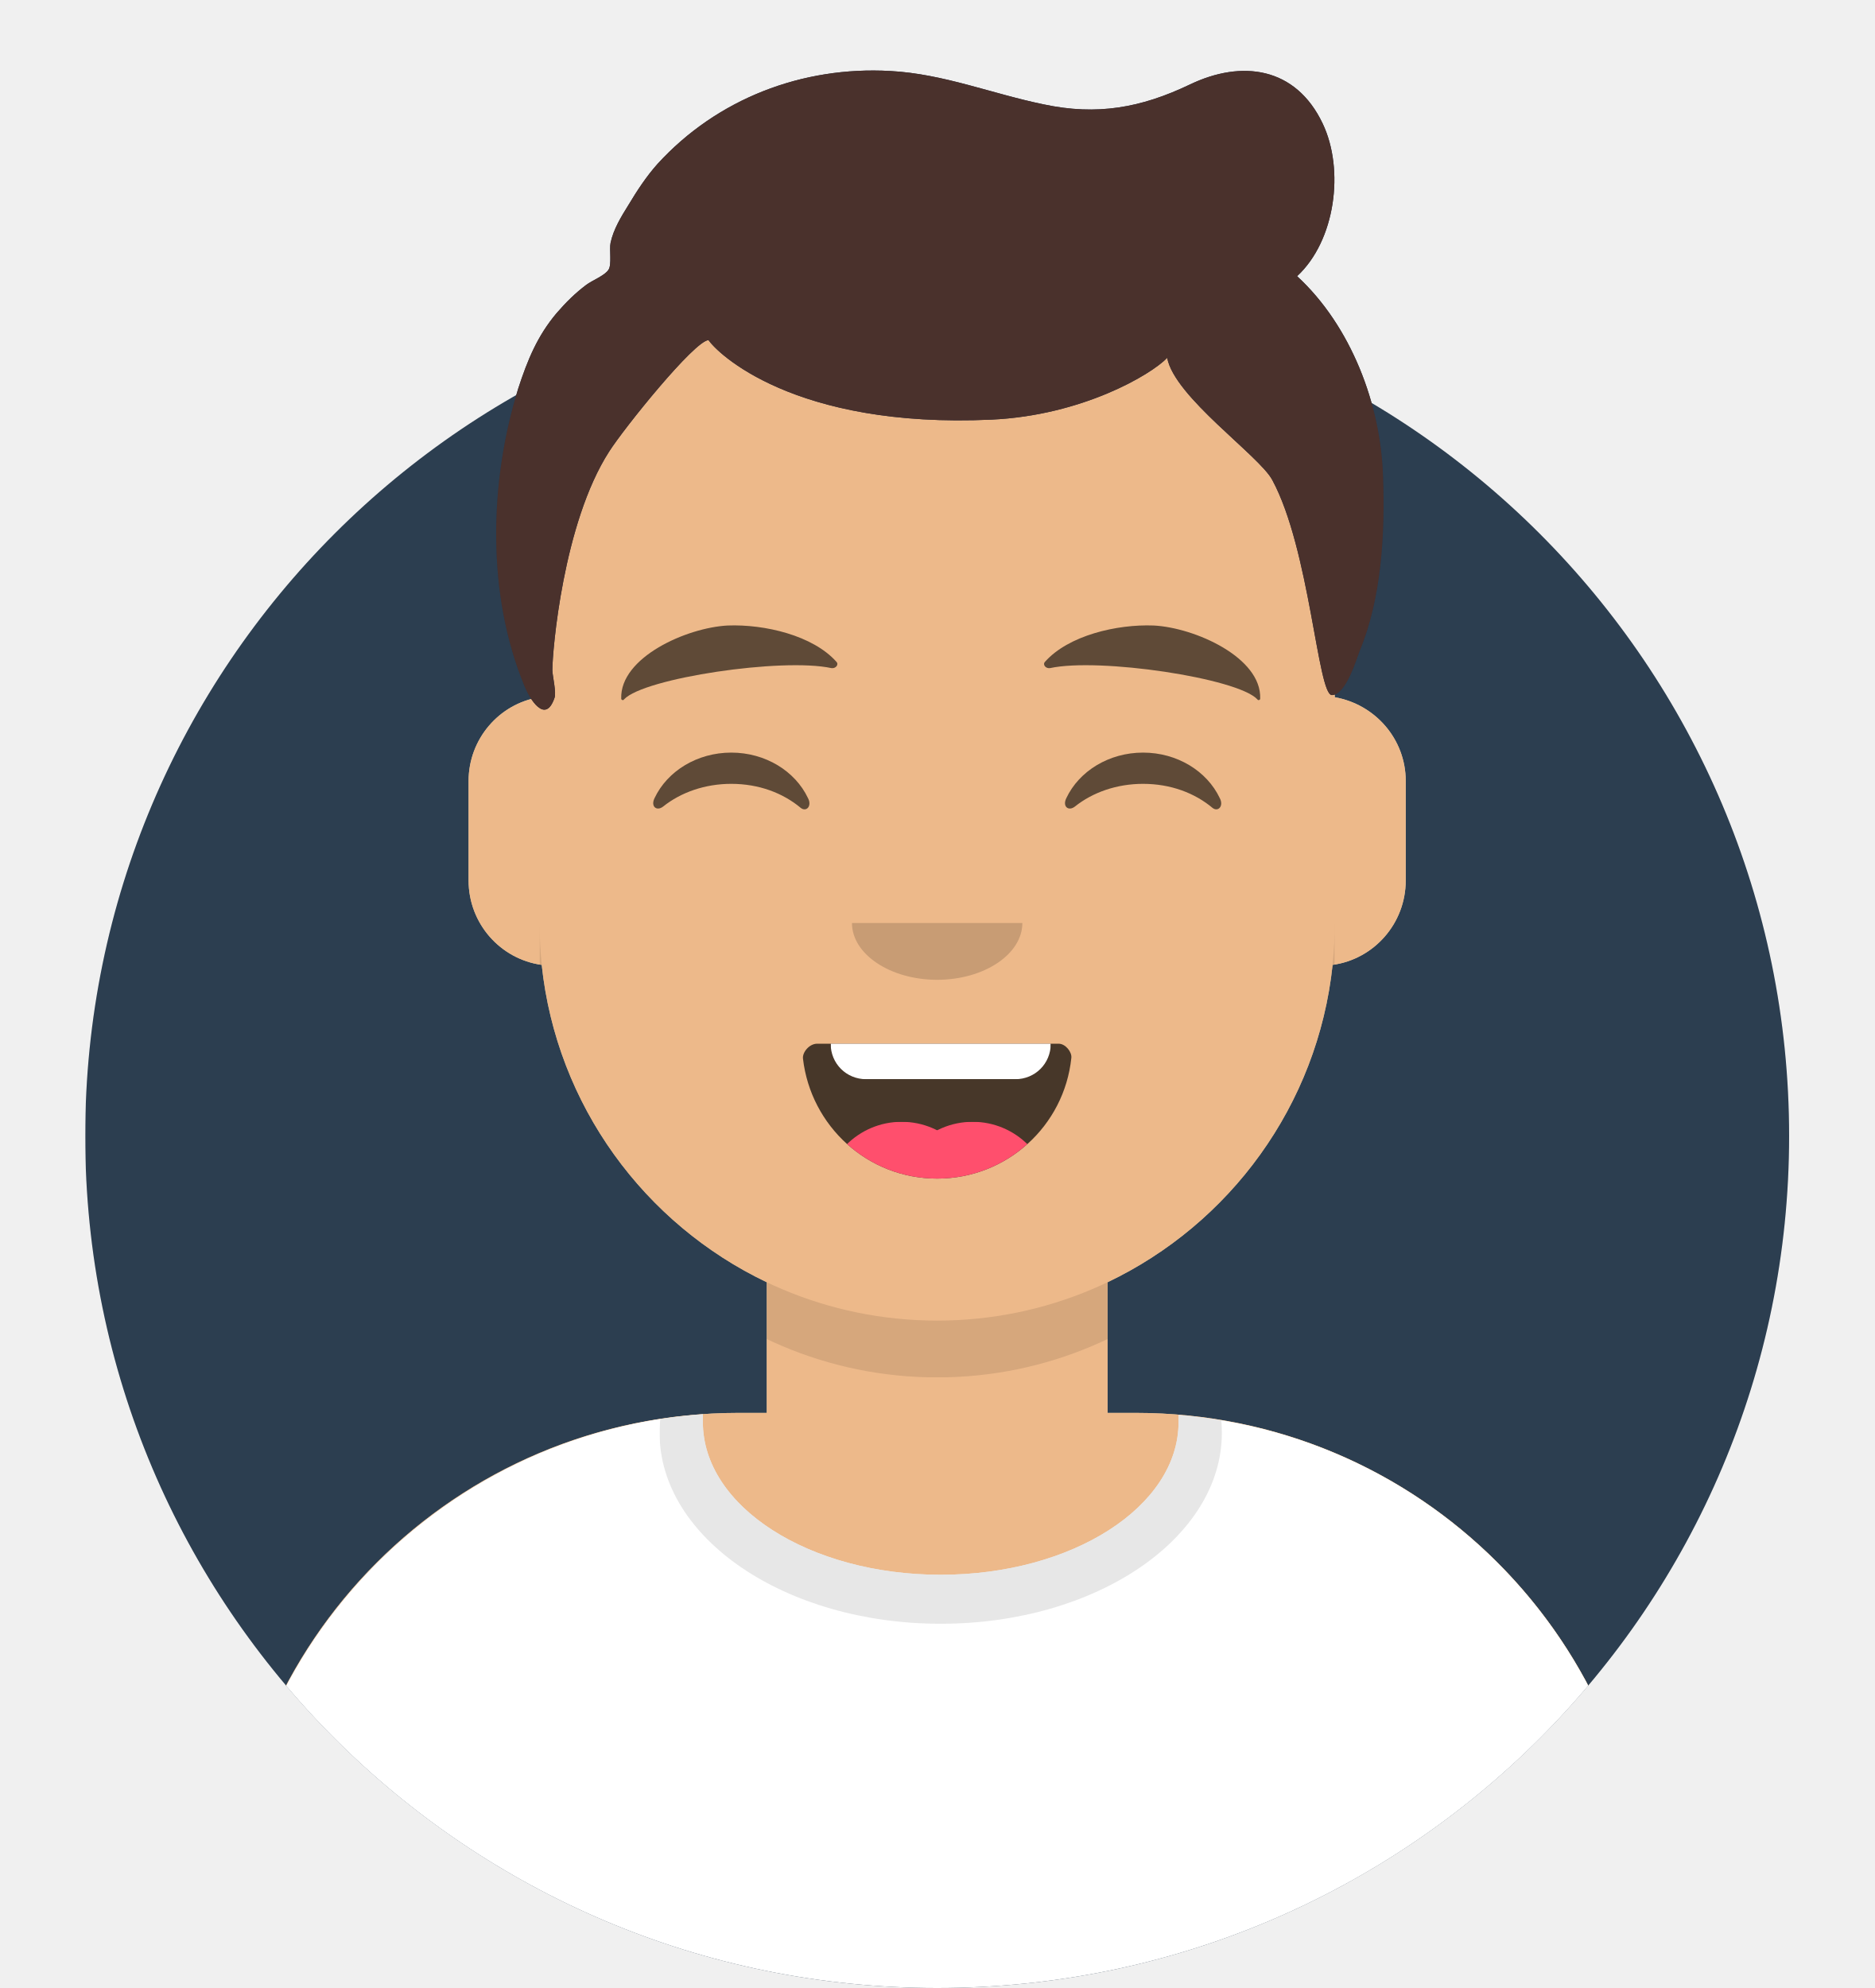
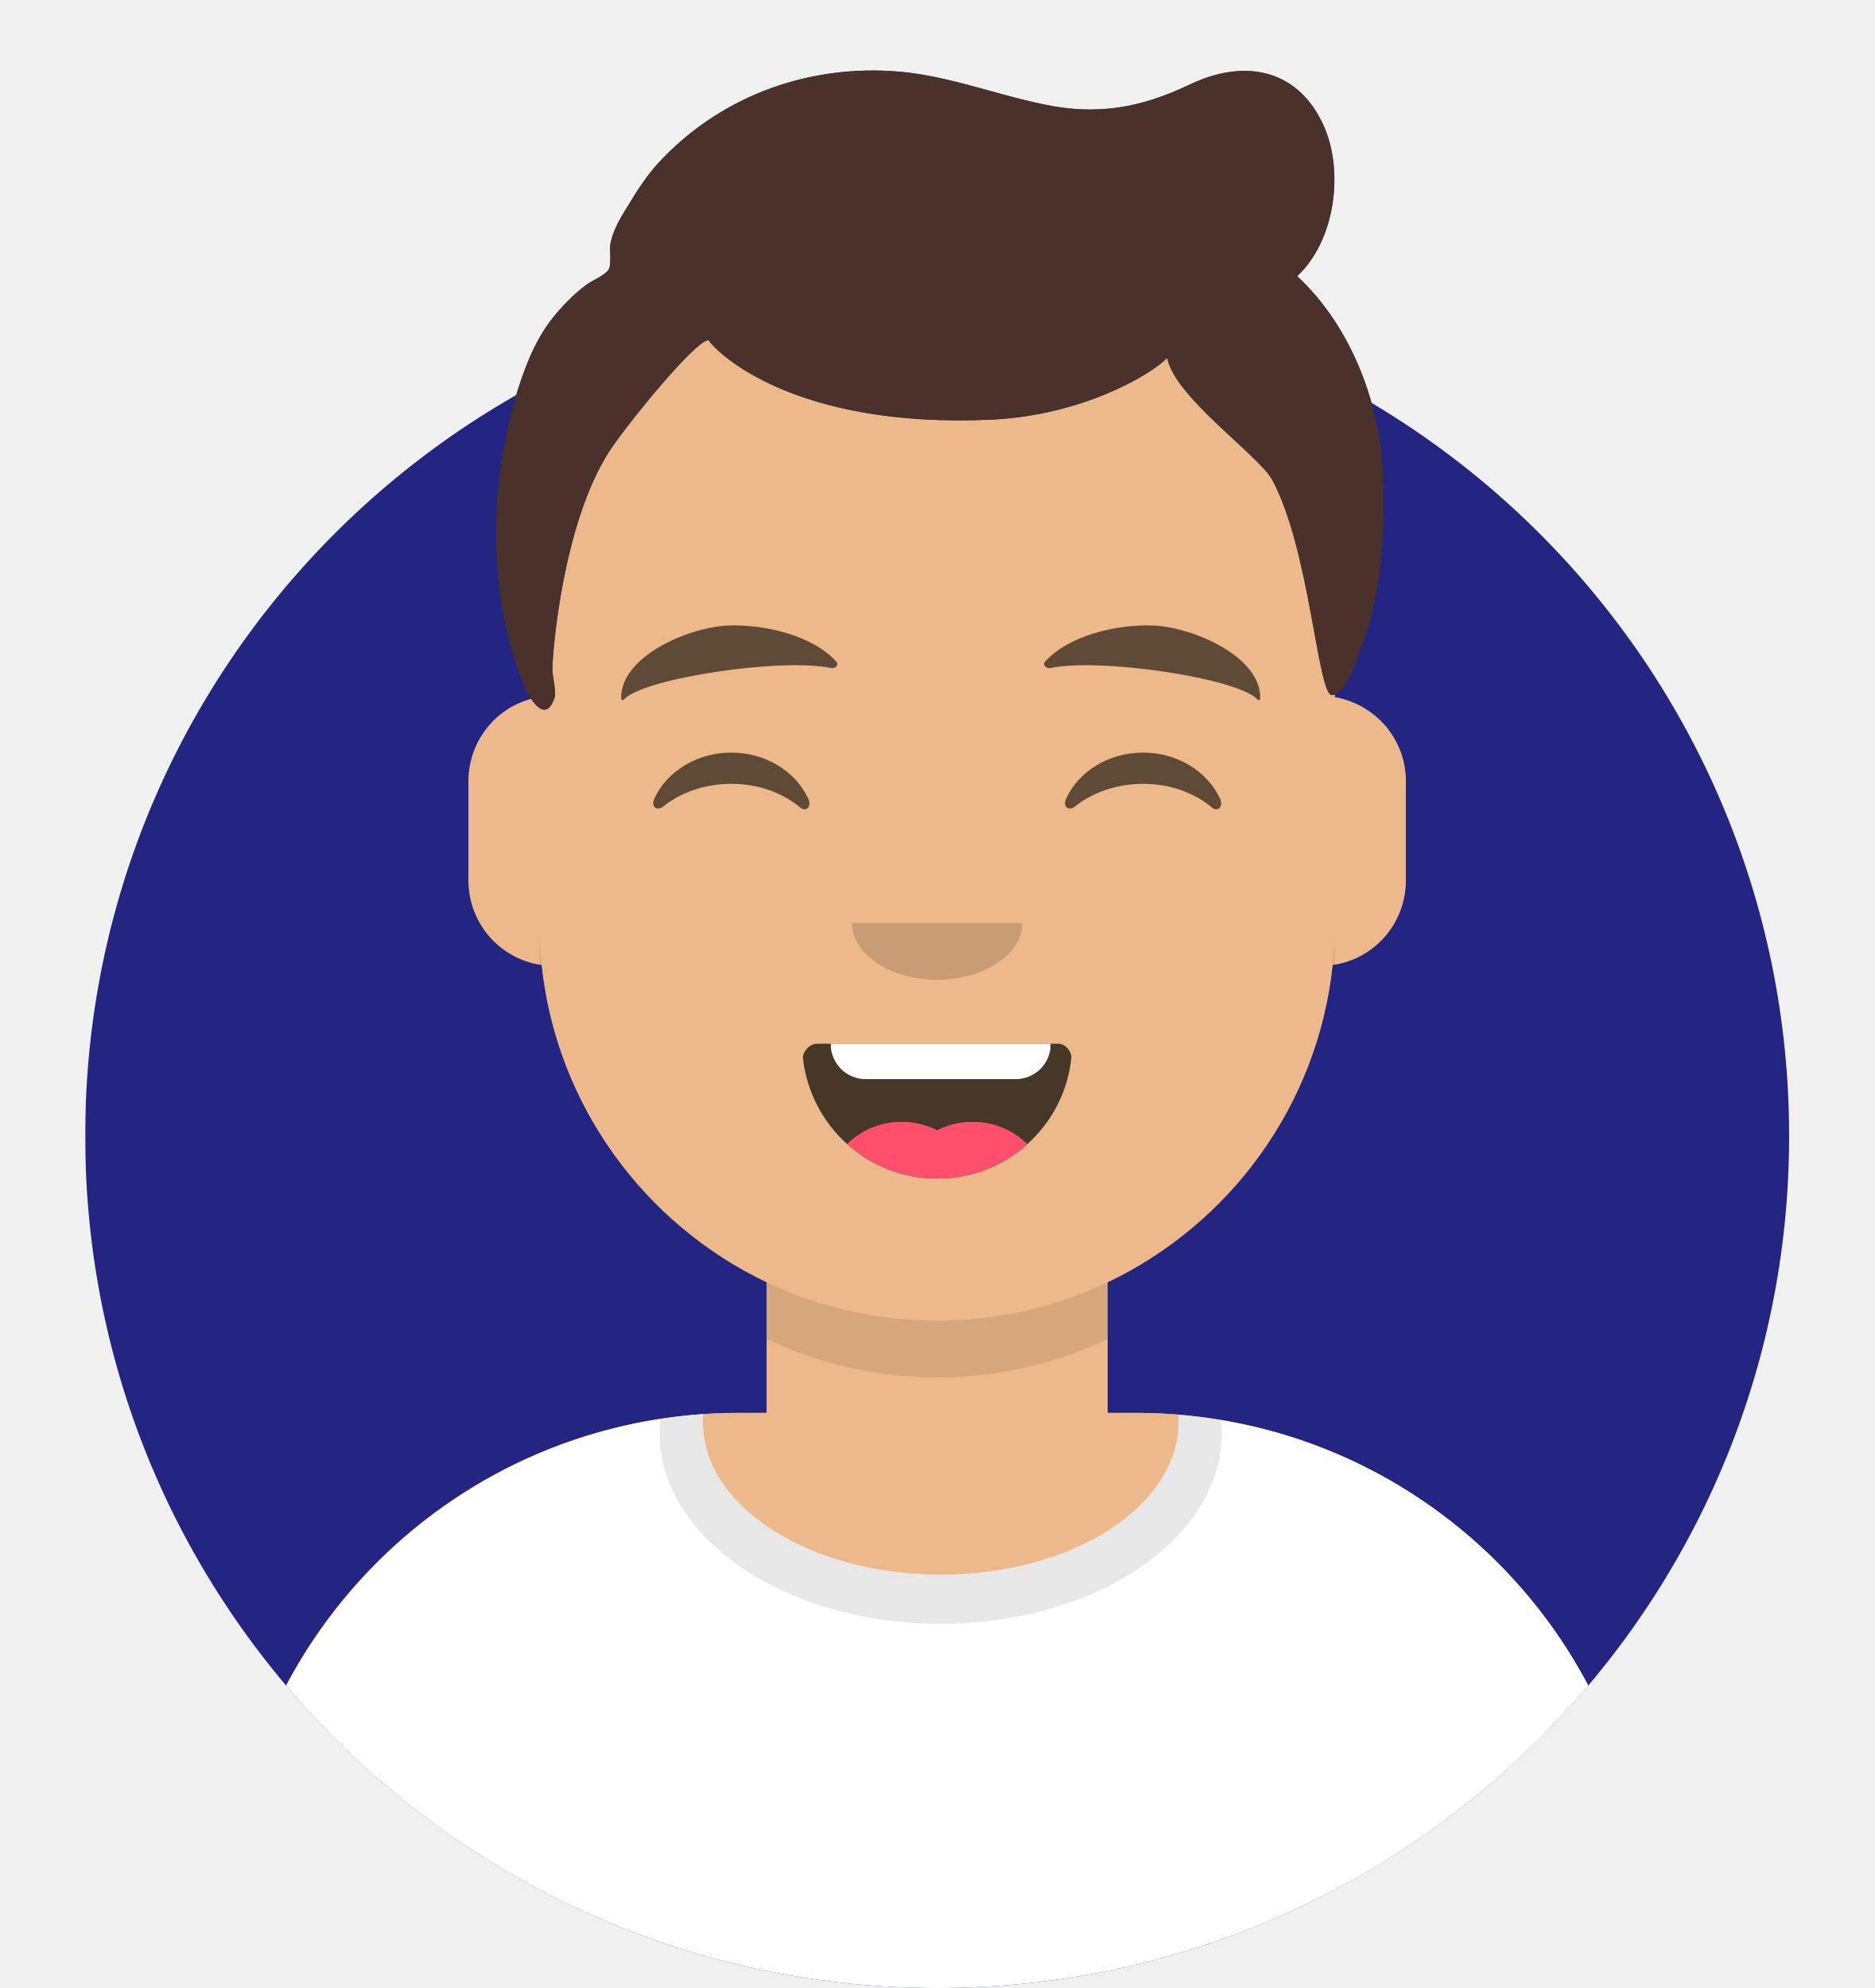
<svg xmlns="http://www.w3.org/2000/svg" version="1.1" id="Layer_1" x="0px" y="0px" viewBox="0 0 264 280" style="enable-background:new 0 0 264 280;" xml:space="preserve">
  <style type="text/css">
	.st0{fill-rule:evenodd;clip-rule:evenodd;fill:#E6E6E6;}
	.st1{filter:url(#Adobe_OpacityMaskFilter);}
	.st2{fill-rule:evenodd;clip-rule:evenodd;fill:#FFFFFF;}
	.st3{mask:url(#mask-2_1_);}
- 	.st4{fill-rule:evenodd;clip-rule:evenodd;fill:#2C3E50;}
+ 	.st4{fill-rule:evenodd;clip-rule:evenodd;fill:#242582;}
	.st5{filter:url(#Adobe_OpacityMaskFilter_1_);}
	.st6{mask:url(#mask-4_1_);}
	.st7{fill-rule:evenodd;clip-rule:evenodd;fill:#D0C6AC;}
	.st8{filter:url(#Adobe_OpacityMaskFilter_2_);}
	.st9{mask:url(#mask-6_1_);}
	.st10{fill-rule:evenodd;clip-rule:evenodd;fill:#EDB98A;}
	.st11{filter:url(#Adobe_OpacityMaskFilter_3_);}
	.st12{mask:url(#mask-6_2_);fill-rule:evenodd;clip-rule:evenodd;fill-opacity:0.1;}
	.st13{filter:url(#Adobe_OpacityMaskFilter_4_);}
	.st14{mask:url(#react-mask-952_1_);}
	.st15{filter:url(#Adobe_OpacityMaskFilter_5_);}
	.st16{opacity:0.6;mask:url(#react-mask-952_2_);}
	.st17{fill-rule:evenodd;clip-rule:evenodd;fill-opacity:0.16;}
	.st18{fill-rule:evenodd;clip-rule:evenodd;fill-opacity:0.7;}
	.st19{filter:url(#Adobe_OpacityMaskFilter_6_);}
	.st20{mask:url(#react-mask-934_1_);fill-rule:evenodd;clip-rule:evenodd;fill:#FFFFFF;}
	.st21{filter:url(#Adobe_OpacityMaskFilter_7_);}
	.st22{mask:url(#react-mask-934_2_);}
	.st23{fill-rule:evenodd;clip-rule:evenodd;fill:#FF4F6D;}
	.st24{fill-rule:evenodd;clip-rule:evenodd;fill-opacity:0.6;}
	.st25{filter:url(#Adobe_OpacityMaskFilter_8_);}
	.st26{mask:url(#react-mask-925_1_);}
	.st27{fill-rule:evenodd;clip-rule:evenodd;fill:#28354B;}
	.st28{filter:url(#Adobe_OpacityMaskFilter_9_);}
	.st29{mask:url(#react-mask-924_1_);}
	.st30{fill-rule:evenodd;clip-rule:evenodd;fill:#4A312C;}
</style>
  <g>
    <g transform="translate(-825, -1100)">
      <g transform="translate(825, 1100)">
        <g id="Circle" transform="translate(12, 40)">
          <g id="Circle-Background">
            <circle class="st0" cx="120" cy="120" r="120" />
          </g>
          <defs>
            <filter id="Adobe_OpacityMaskFilter" filterUnits="userSpaceOnUse" x="0" y="0" width="240" height="240">
              <feColorMatrix type="matrix" values="1 0 0 0 0  0 1 0 0 0  0 0 1 0 0  0 0 0 1 0" />
            </filter>
          </defs>
          <mask maskUnits="userSpaceOnUse" x="0" y="0" width="240" height="240" id="mask-2_1_">
            <g class="st1">
              <circle id="path-1_1_" class="st2" cx="120" cy="120" r="120" />
            </g>
          </mask>
          <g class="st3">
            <rect class="st4" width="240" height="240" />
          </g>
        </g>
        <g id="Mask">
			</g>
        <defs>
          <filter id="Adobe_OpacityMaskFilter_1_" filterUnits="userSpaceOnUse" x="-1" y="0" width="265" height="280">
            <feColorMatrix type="matrix" values="1 0 0 0 0  0 1 0 0 0  0 0 1 0 0  0 0 0 1 0" />
          </filter>
        </defs>
        <mask maskUnits="userSpaceOnUse" x="-1" y="0" width="265" height="280" id="mask-4_1_">
          <g class="st5">
            <path id="path-3_1_" class="st2" d="M12,160c0,66.3,53.7,120,120,120s120-53.7,120-120h12V0H0v160H12z" />
          </g>
        </mask>
        <g id="Avataaar" class="st6">
          <g id="Body" transform="translate(32, 36)">
            <g>
              <path class="st7" d="M124,144.6V163h4l0,0c39.8,0,72,32.2,72,72v9H0v-9c0-39.8,32.2-72,72-72l0,0h4v-18.4        c-17.2-8.2-29.6-24.9-31.7-44.7C38.5,99.1,34,94.1,34,88V74c0-5.9,4.3-10.9,10-11.8V56l0,0c0-30.9,25.1-56,56-56l0,0l0,0        c30.9,0,56,25.1,56,56v6.2c5.7,1,10,5.9,10,11.8v14c0,6.1-4.5,11.1-10.3,11.9C153.6,119.7,141.2,136.4,124,144.6z" />
            </g>
            <defs>
              <filter id="Adobe_OpacityMaskFilter_2_" filterUnits="userSpaceOnUse" x="-32" y="0" width="264" height="244">
                <feColorMatrix type="matrix" values="1 0 0 0 0  0 1 0 0 0  0 0 1 0 0  0 0 0 1 0" />
              </filter>
            </defs>
            <mask maskUnits="userSpaceOnUse" x="-32" y="0" width="264" height="244" id="mask-6_1_">
              <g class="st8">
                <path id="path-5_1_" class="st2" d="M124,144.6V163h4l0,0c39.8,0,72,32.2,72,72v9H0v-9c0-39.8,32.2-72,72-72l0,0h4v-18.4         c-17.2-8.2-29.6-24.9-31.7-44.7C38.5,99.1,34,94.1,34,88V74c0-5.9,4.3-10.9,10-11.8V56l0,0c0-30.9,25.1-56,56-56l0,0l0,0         c30.9,0,56,25.1,56,56v6.2c5.7,1,10,5.9,10,11.8v14c0,6.1-4.5,11.1-10.3,11.9C153.6,119.7,141.2,136.4,124,144.6z" />
              </g>
            </mask>
            <g class="st9">
              <g id="Color" transform="translate(-32, 0)">
                <rect class="st10" width="264" height="244" />
              </g>
            </g>
            <defs>
              <filter id="Adobe_OpacityMaskFilter_3_" filterUnits="userSpaceOnUse" x="44" y="79" width="112" height="79">
                <feColorMatrix type="matrix" values="1 0 0 0 0  0 1 0 0 0  0 0 1 0 0  0 0 0 1 0" />
              </filter>
            </defs>
            <mask maskUnits="userSpaceOnUse" x="44" y="79" width="112" height="79" id="mask-6_2_">
              <g class="st11">
                <path id="path-5_2_" class="st2" d="M124,144.6V163h4l0,0c39.8,0,72,32.2,72,72v9H0v-9c0-39.8,32.2-72,72-72l0,0h4v-18.4         c-17.2-8.2-29.6-24.9-31.7-44.7C38.5,99.1,34,94.1,34,88V74c0-5.9,4.3-10.9,10-11.8V56l0,0c0-30.9,25.1-56,56-56l0,0l0,0         c30.9,0,56,25.1,56,56v6.2c5.7,1,10,5.9,10,11.8v14c0,6.1-4.5,11.1-10.3,11.9C153.6,119.7,141.2,136.4,124,144.6z" />
              </g>
            </mask>
            <path id="Neck-Shadow" class="st12" d="M156,79v23c0,30.9-25.1,56-56,56s-56-25.1-56-56V79v15c0,30.9,25.1,56,56,56       s56-25.1,56-56V79z" />
          </g>
          <g transform="translate(0, 170)">
            <g id="Clothes">
              <path class="st0" d="M166,29.3c37,3,66,34,66,71.8v8.9H32v-8.9C32,63,61.6,31.8,99,29.2c0,0.4,0,0.7,0,1.1        c0,11.9,15,21.5,33.5,21.5S166,42.2,166,30.3C166,30,166,29.6,166,29.3z" />
            </g>
            <defs>
              <filter id="Adobe_OpacityMaskFilter_4_" filterUnits="userSpaceOnUse" x="0" y="0" width="264" height="110">
                <feColorMatrix type="matrix" values="1 0 0 0 0  0 1 0 0 0  0 0 1 0 0  0 0 0 1 0" />
              </filter>
            </defs>
            <mask maskUnits="userSpaceOnUse" x="0" y="0" width="264" height="110" id="react-mask-952_1_">
              <g class="st13">
                <path id="react-path-951_1_" class="st2" d="M166,29.3c37,3,66,34,66,71.8v8.9H32v-8.9C32,63,61.6,31.8,99,29.2         c0,0.4,0,0.7,0,1.1c0,11.9,15,21.5,33.5,21.5S166,42.2,166,30.3C166,30,166,29.6,166,29.3z" />
              </g>
            </mask>
            <g class="st14">
              <rect class="st2" width="264" height="110" />
            </g>
            <defs>
              <filter id="Adobe_OpacityMaskFilter_5_" filterUnits="userSpaceOnUse" x="92.9" y="4.9" width="79.3" height="53.8">
                <feColorMatrix type="matrix" values="1 0 0 0 0  0 1 0 0 0  0 0 1 0 0  0 0 0 1 0" />
              </filter>
            </defs>
            <mask maskUnits="userSpaceOnUse" x="92.9" y="4.9" width="79.3" height="53.8" id="react-mask-952_2_">
              <g class="st15">
                <path id="react-path-951_2_" class="st2" d="M166,29.3c37,3,66,34,66,71.8v8.9H32v-8.9C32,63,61.6,31.8,99,29.2         c0,0.4,0,0.7,0,1.1c0,11.9,15,21.5,33.5,21.5S166,42.2,166,30.3C166,30,166,29.6,166,29.3z" />
              </g>
            </mask>
            <g id="Shadowy" class="st16">
              <g transform="translate(92, 4)">
                <ellipse class="st17" cx="40.5" cy="27.8" rx="39.6" ry="26.9" />
              </g>
            </g>
          </g>
          <g id="Face" transform="translate(76, 82)">
            <g transform="translate(2, 52)">
              <g id="Mouth">
                <path class="st18" d="M35.1,15.1C36.2,24.6,44.2,32,54,32c9.8,0,17.9-7.4,18.9-17c0.1-0.8-0.8-2-1.8-2c-14.9,0-26.3,0-34,0         C36,13,35,14.2,35.1,15.1z" />
              </g>
              <defs>
                <filter id="Adobe_OpacityMaskFilter_6_" filterUnits="userSpaceOnUse" x="39" y="2" width="31" height="16">
                  <feColorMatrix type="matrix" values="1 0 0 0 0  0 1 0 0 0  0 0 1 0 0  0 0 0 1 0" />
                </filter>
              </defs>
              <mask maskUnits="userSpaceOnUse" x="39" y="2" width="31" height="16" id="react-mask-934_1_">
                <g class="st19">
                  <path id="react-path-933_1_" class="st2" d="M35.1,15.1C36.2,24.6,44.2,32,54,32c9.8,0,17.9-7.4,18.9-17          c0.1-0.8-0.8-2-1.8-2c-14.9,0-26.3,0-34,0C36,13,35,14.2,35.1,15.1z" />
                </g>
              </mask>
              <path id="Teeth" class="st20" d="M44,2h21c2.8,0,5,2.2,5,5v6c0,2.8-2.2,5-5,5H44c-2.8,0-5-2.2-5-5V7C39,4.2,41.2,2,44,2z" />
              <defs>
                <filter id="Adobe_OpacityMaskFilter_7_" filterUnits="userSpaceOnUse" x="38" y="24" width="32" height="22">
                  <feColorMatrix type="matrix" values="1 0 0 0 0  0 1 0 0 0  0 0 1 0 0  0 0 0 1 0" />
                </filter>
              </defs>
              <mask maskUnits="userSpaceOnUse" x="38" y="24" width="32" height="22" id="react-mask-934_2_">
                <g class="st21">
                  <path id="react-path-933_2_" class="st2" d="M35.1,15.1C36.2,24.6,44.2,32,54,32c9.8,0,17.9-7.4,18.9-17          c0.1-0.8-0.8-2-1.8-2c-14.9,0-26.3,0-34,0C36,13,35,14.2,35.1,15.1z" />
                </g>
              </mask>
              <g id="Tongue" class="st22">
                <g transform="translate(38, 24)">
                  <circle class="st23" cx="11" cy="11" r="11" />
                  <circle class="st23" cx="21" cy="11" r="11" />
                </g>
              </g>
            </g>
            <g transform="translate(28, 40)">
              <path id="Nose" class="st17" d="M16,8c0,4.4,5.4,8,12,8l0,0c6.6,0,12-3.6,12-8" />
            </g>
            <g transform="translate(0, 8)">
              <path id="Squint" class="st24" d="M16.2,22.4C18,18.6,22.2,16,27,16c4.8,0,9,2.6,10.8,6.4c0.6,1.1-0.2,2-1,1.4        c-2.5-2.1-5.9-3.4-9.8-3.4c-3.7,0-7.1,1.2-9.6,3.2C16.5,24.3,15.6,23.6,16.2,22.4z" />
              <path class="st24" d="M74.2,22.4C76,18.6,80.2,16,85,16c4.8,0,9,2.6,10.8,6.4c0.6,1.1-0.2,2-1,1.4c-2.5-2.1-5.9-3.4-9.8-3.4        c-3.7,0-7.1,1.2-9.6,3.2C74.5,24.3,73.6,23.6,74.2,22.4z" />
            </g>
            <g>
              <path id="Eyebrow" class="st24" d="M26.5,6.1c-5.8,0.3-15.2,4.5-15,10.3c0,0.2,0.3,0.3,0.4,0.1c2.8-3,22.3-5.9,29.2-4.4        c0.6,0.1,1.1-0.5,0.7-0.9C38.5,7.5,31.7,5.9,26.5,6.1" />
              <path class="st24" d="M86.5,6.1c5.8,0.3,15.2,4.5,15,10.3c0,0.2-0.3,0.3-0.4,0.1c-2.8-3-22.3-5.9-29.2-4.4        c-0.6,0.1-1.1-0.5-0.7-0.9C74.5,7.5,81.3,5.9,86.5,6.1" />
            </g>
          </g>
          <g id="Top">
            <defs>
              <filter id="Adobe_OpacityMaskFilter_8_" filterUnits="userSpaceOnUse" x="-1" y="0" width="264" height="280">
                <feColorMatrix type="matrix" values="1 0 0 0 0  0 1 0 0 0  0 0 1 0 0  0 0 0 1 0" />
              </filter>
            </defs>
            <mask maskUnits="userSpaceOnUse" x="-1" y="0" width="264" height="280" id="react-mask-925_1_">
              <g class="st25">
                <rect id="react-path-927_1_" class="st2" width="264" height="280" />
              </g>
            </mask>
            <g class="st26">
              <g transform="translate(-1, 0)">
                <g id="Short-Hair">
                  <path class="st27" d="M183.7,38.9c5.4-5,6.7-15,3.6-21.5c-3.8-8-11.4-9-18.7-5.5c-6.9,3.3-13.1,4.4-20.6,2.8          c-7.3-1.5-14.1-4.3-21.6-4.7C114,9.3,102,13.9,93.6,23.1c-1.6,1.8-2.9,3.8-4.1,5.8c-1,1.6-2.1,3.4-2.5,5.3          c-0.2,0.9,0.2,3.1-0.3,3.8c-0.5,0.8-2.3,1.5-3.1,2.1c-1.6,1.2-2.9,2.5-4.2,4c-2.7,3.2-4.1,6.6-5.4,10.6          c-4.1,13.2-4.5,29,0.9,42c0.7,1.7,2.9,5.4,4.2,1.6c0.3-0.7-0.3-3.2-0.3-3.9c0-2.7,1.5-20.7,8-30.8c2.1-3.3,12-15.6,14-15.7          c1.1,1.7,11.9,12.5,39.9,11.2c12.7-0.6,22.4-6.3,24.7-8.7c1,5.5,13,13.8,14.8,17.2c5.3,9.8,6.4,30.3,8.4,30.3          s3.5-5.2,3.9-6.2c3.1-7.4,3.6-16.6,3.3-24.6C195.5,57,191.3,45.9,183.7,38.9z" />
                </g>
                <defs>
                  <filter id="Adobe_OpacityMaskFilter_9_" filterUnits="userSpaceOnUse" x="0" y="0" width="264" height="280">
                    <feColorMatrix type="matrix" values="1 0 0 0 0  0 1 0 0 0  0 0 1 0 0  0 0 0 1 0" />
                  </filter>
                </defs>
                <mask maskUnits="userSpaceOnUse" x="0" y="0" width="264" height="280" id="react-mask-924_1_">
                  <g class="st28">
                    <path id="react-path-926_1_" class="st2" d="M183.7,38.9c5.4-5,6.7-15,3.6-21.5c-3.8-8-11.4-9-18.7-5.5           c-6.9,3.3-13.1,4.4-20.6,2.8c-7.3-1.5-14.1-4.3-21.6-4.7C114,9.3,102,13.9,93.6,23.1c-1.6,1.8-2.9,3.8-4.1,5.8           c-1,1.6-2.1,3.4-2.5,5.3c-0.2,0.9,0.2,3.1-0.3,3.8c-0.5,0.8-2.3,1.5-3.1,2.1c-1.6,1.2-2.9,2.5-4.2,4           c-2.7,3.2-4.1,6.6-5.4,10.6c-4.1,13.2-4.5,29,0.9,42c0.7,1.7,2.9,5.4,4.2,1.6c0.3-0.7-0.3-3.2-0.3-3.9           c0-2.7,1.5-20.7,8-30.8c2.1-3.3,12-15.6,14-15.7c1.1,1.7,11.9,12.5,39.9,11.2c12.7-0.6,22.4-6.3,24.7-8.7           c1,5.5,13,13.8,14.8,17.2c5.3,9.8,6.4,30.3,8.4,30.3s3.5-5.2,3.9-6.2c3.1-7.4,3.6-16.6,3.3-24.6           C195.5,57,191.3,45.9,183.7,38.9z" />
                  </g>
                </mask>
                <g class="st29">
                  <g transform="translate(0, 0) ">
                    <rect class="st30" width="264" height="280" />
                  </g>
                </g>
              </g>
            </g>
          </g>
        </g>
      </g>
    </g>
  </g>
</svg>
